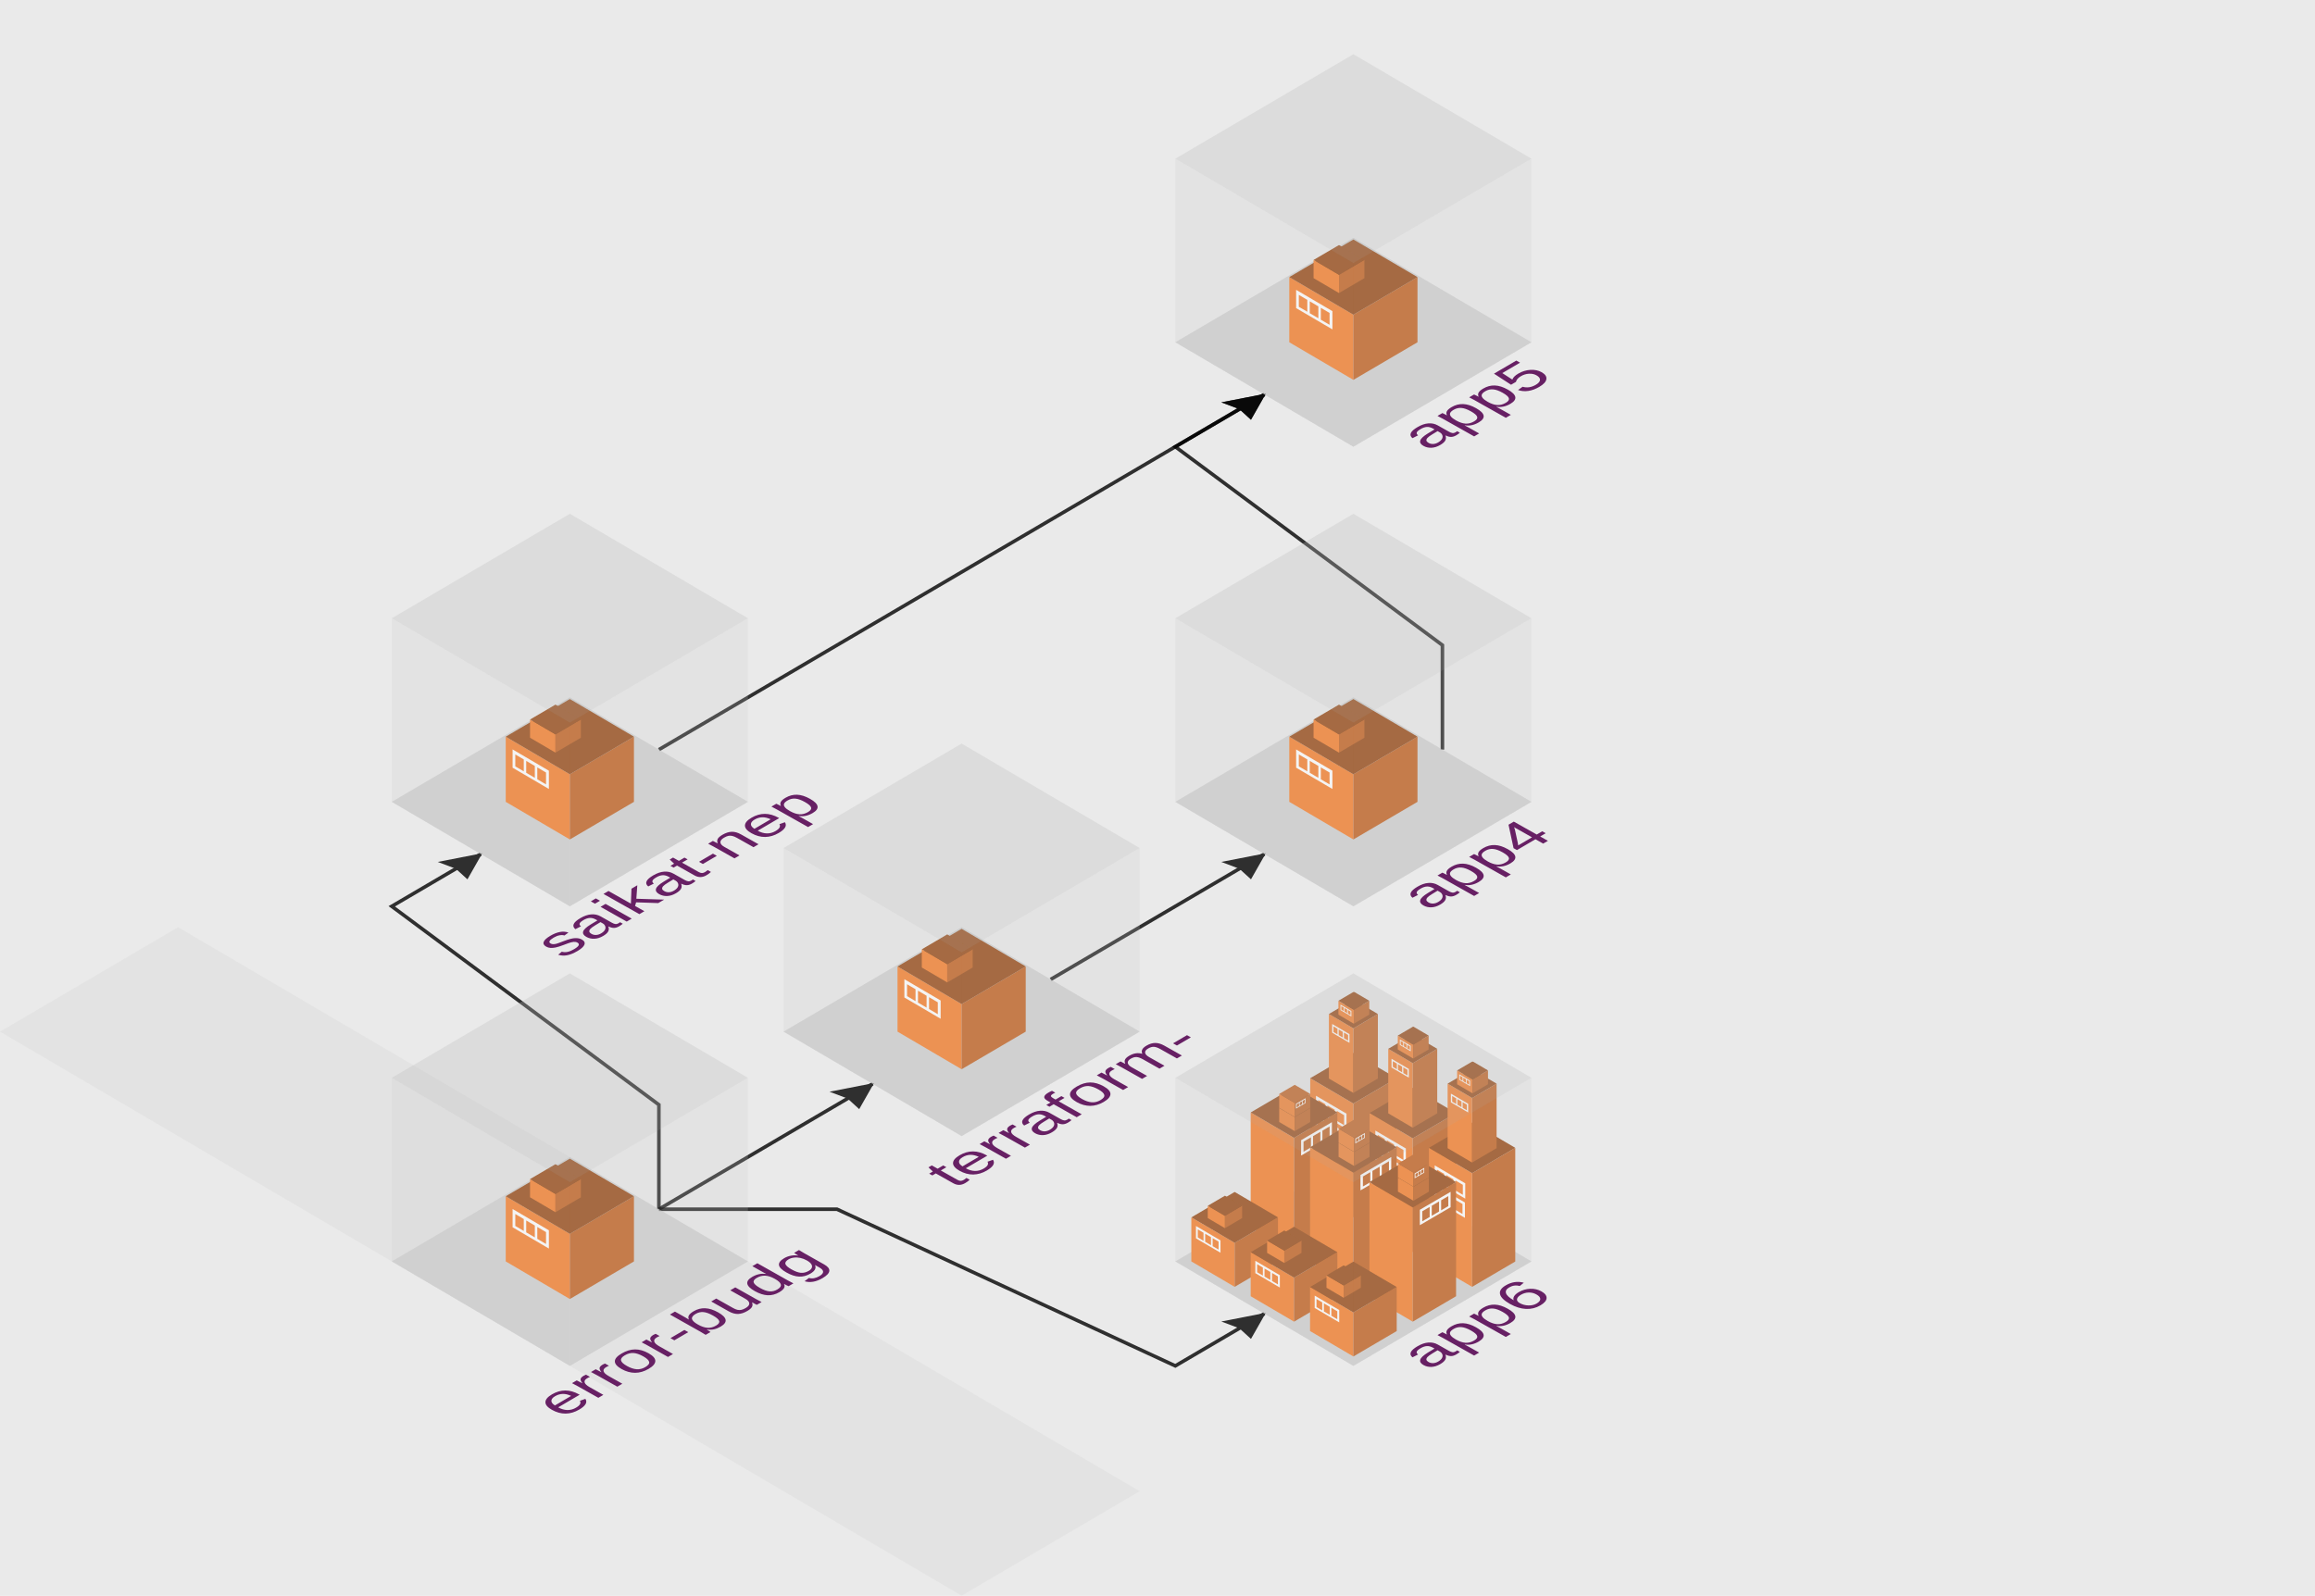
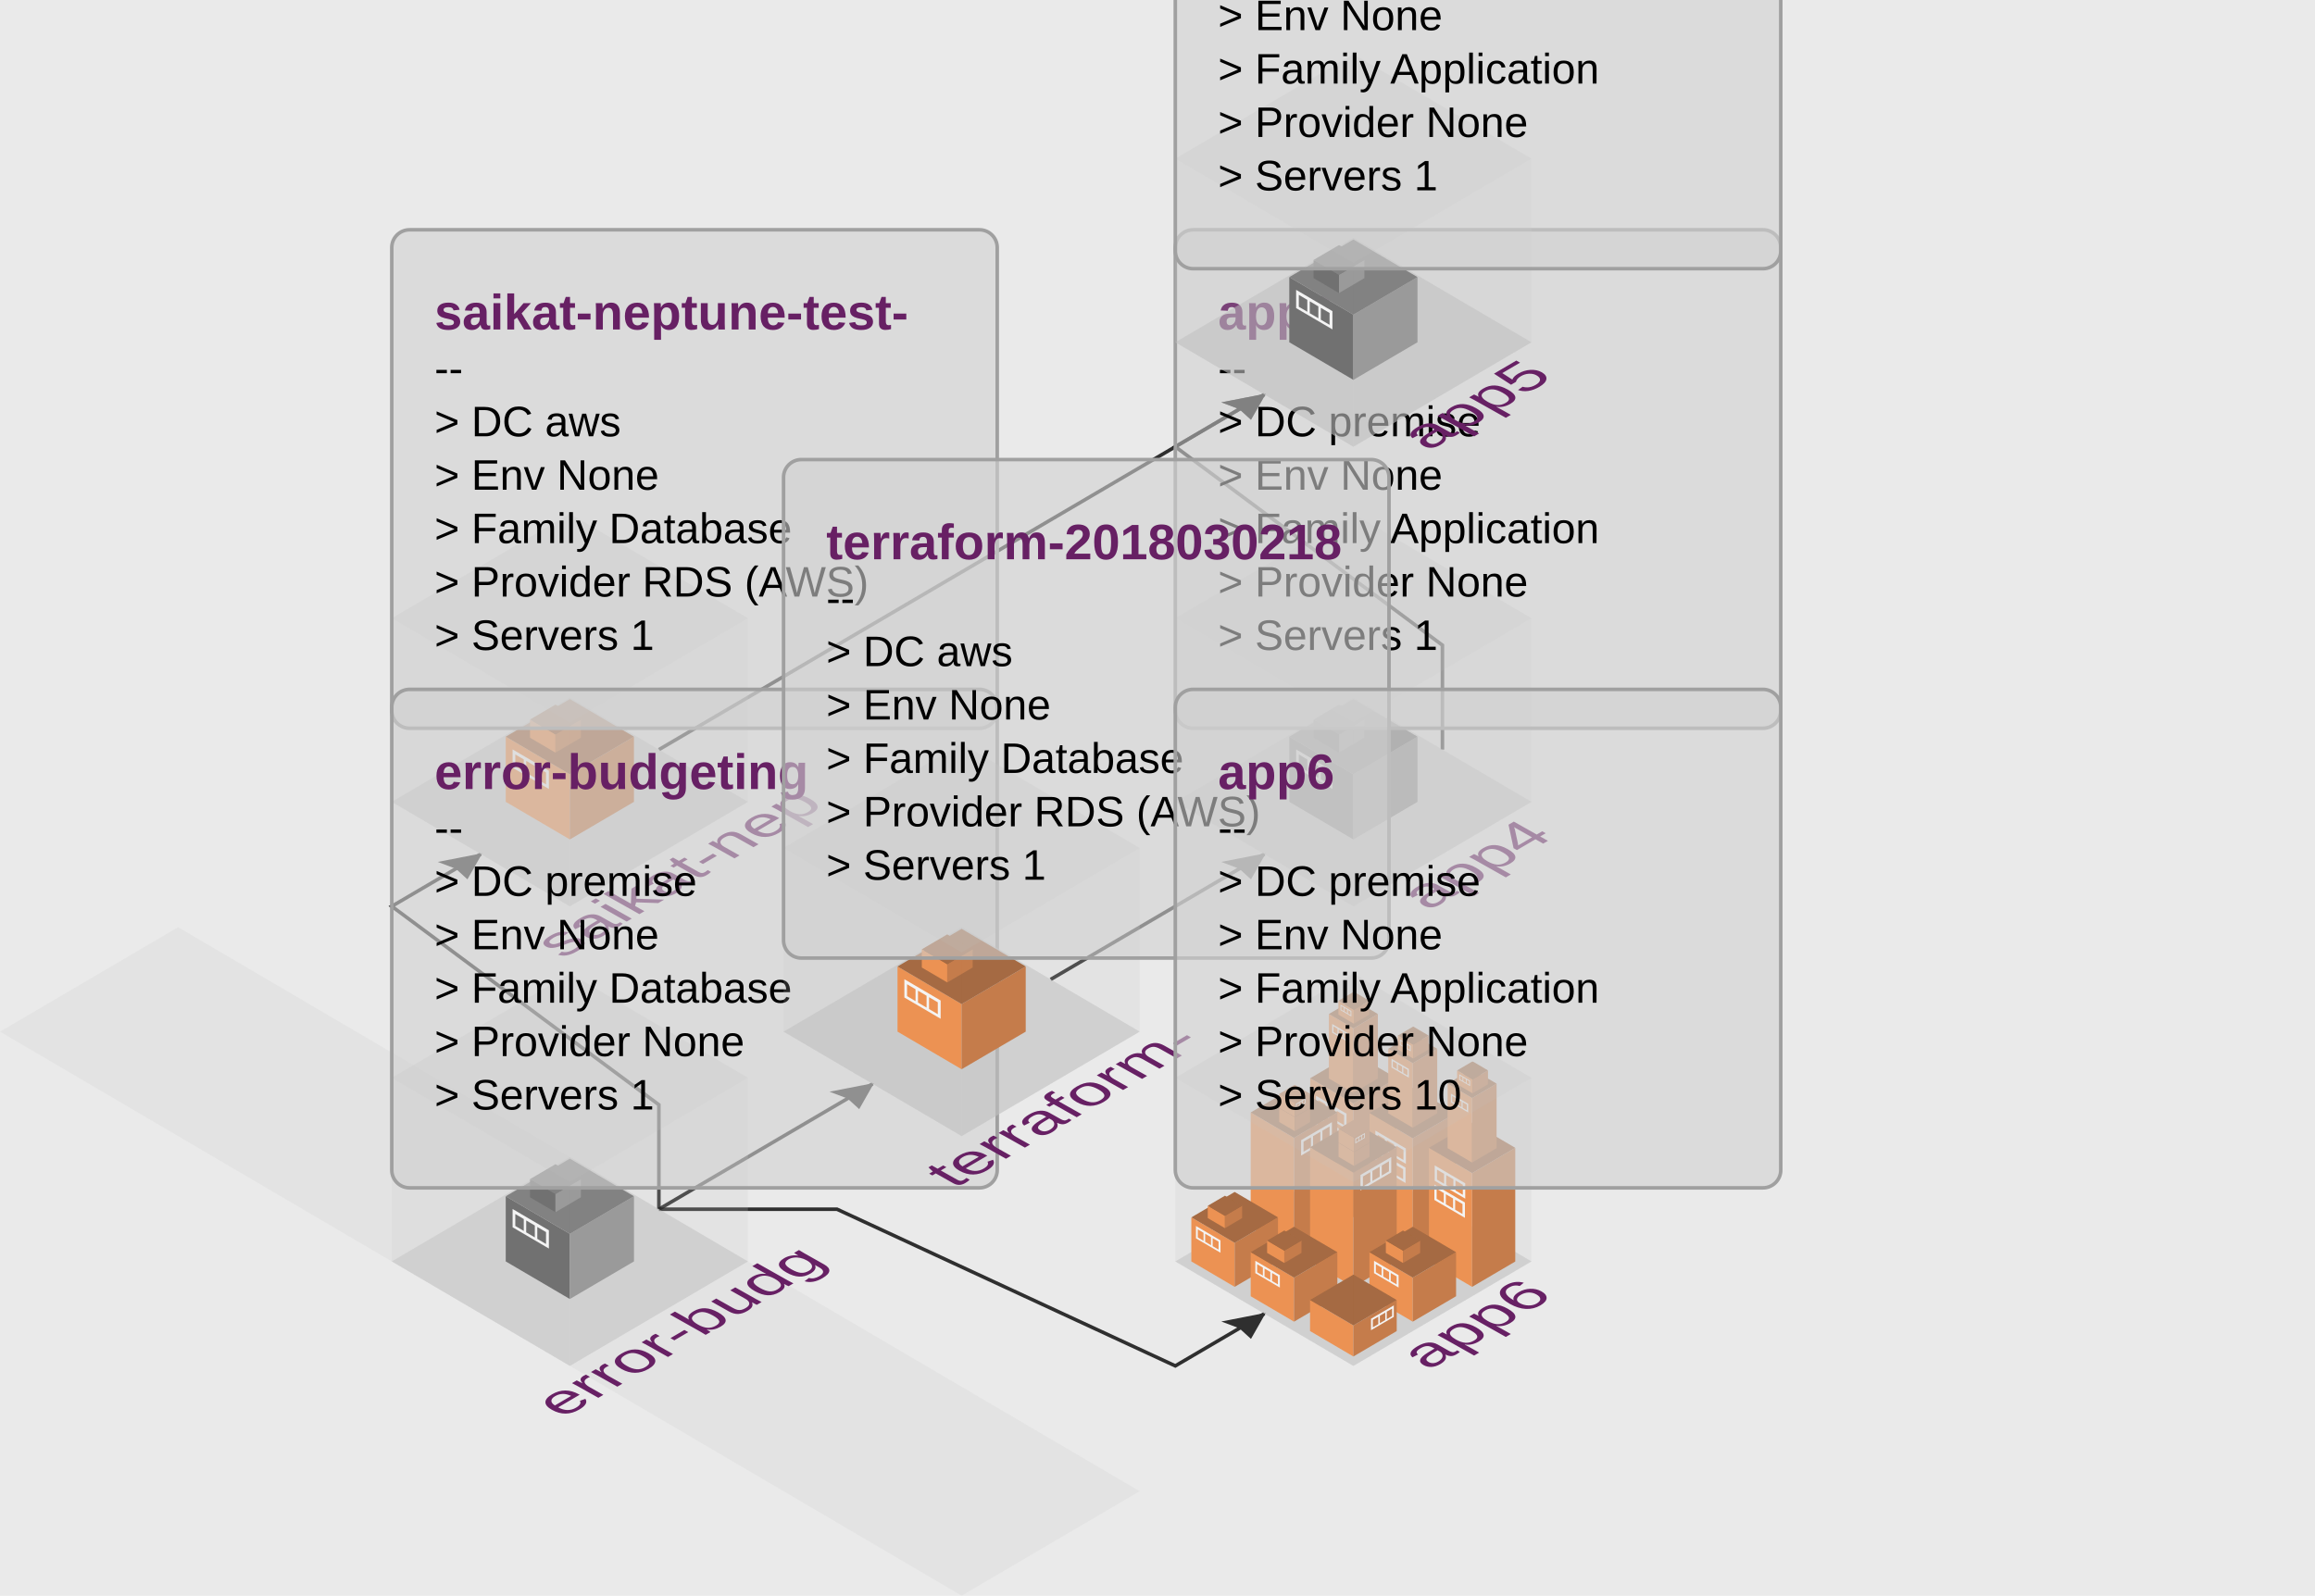
<svg xmlns="http://www.w3.org/2000/svg" xmlns:xlink="http://www.w3.org/1999/xlink" baseProfile="full" height="448.146" version="1.1" width="650">
  <defs>
    <filter id="brightness">
      <feComponentTransfer in="SourceGraphic">
        <feFuncR slope="0.6" type="linear" />
        <feFuncG slope="0.6" type="linear" />
        <feFuncB slope="0.6" type="linear" />
      </feComponentTransfer>
    </filter>
    <filter id="darker">
      <feComponentTransfer in="SourceGraphic">
        <feFuncR slope="0.4" type="linear" />
        <feFuncG slope="0.4" type="linear" />
        <feFuncB slope="0.4" type="linear" />
      </feComponentTransfer>
    </filter>
    <marker id="markers.arrow" markerHeight="12.5" markerWidth="12.5" refX="152" refY="3" viewBox="0,0,157.21,92.25">
      <polygon fill="#000" points="0,30.75 157.21,0 104.81,92.25 63.79,54.82" />
    </marker>
    <symbol id="grid.base" preserveAspectRatio="xMidYMax meet" viewBox="0,0,266.4,156.32">
      <polygon fill="#bababa" points="133.2,0 0,78.16 133.2,156.32 266.4,78.16" />
    </symbol>
    <style type="text/css">.dark{fill: currentColor;}.darker{filter: url(#brightness)}.2darker{filter: url(#darker)}text{font-family:Arial, Helvetica, sans-serif; fill: #672064;}.white{fill:#fff;}</style>
    <symbol id="default" preserveAspectRatio="xMidYMax meet" viewBox="0,0,266.4,291.76">
      <polygon class="dark" points="133.2,291.76 0,213.6 0,78.16 133.2,156.32" />
      <polygon class="light" points="133.2,291.76 266.4,213.6 266.4,78.16 133.2,156.32" />
      <polygon class="darker" points="133.2,0 0,78.16 133.2,156.32 266.4,78.16" />
      <polygon class="dark" points="103.31,111.32 50.51,80.33 50.5,42.49 103.31,73.48" />
      <polygon class="light" points="103.31,111.32 156.12,80.33 156.12,42.49 103.31,73.48" />
      <polygon class="darker" points="103.31,11.51 50.5,42.49 103.31,73.48 156.12,42.49" />
      <path class="white" d="M14.24,142.62l75.41,44.22V148.9L14.24,104.65ZM65.56,142l18.16,10.65v24.69L65.56,166.65Zm-23-13.52L60.42,139v24.68L42.53,153.14ZM19.85,115.1l17.61,10.38v24.68L19.85,139.82Z" />
    </symbol>
    <style type="text/css">.aws{color: #f58536;fill: #c4692c;}</style>
    <symbol id="boundaries_box.front" preserveAspectRatio="xMidYMax meet" viewBox="0,0,265.58,292.78">
      <polygon fill="#bababa" fill-opacity="0.3" points="132.79,0 0,77.92 132.79,155.84 265.58,77.92 132.79,0" />
      <polygon fill="#ccc" fill-opacity="0.2" points="132.79,155.84 132.79,292.78 0,214.86 0,77.92 132.79,155.84" />
      <polygon fill="#ccc" fill-opacity="0.2" points="265.58,77.92 265.58,214.86 132.79,292.78 132.79,155.84 265.58,77.92" />
    </symbol>
    <symbol id="application.medium" preserveAspectRatio="xMidYMax meet" viewBox="0,0,266.4,291.76">
      <polygon class="dark" points="133.2,291.76 0,213.6 0,78.16 133.2,156.32" />
      <polygon class="light" points="133.2,291.76 266.4,213.6 266.4,78.16 133.2,156.32" />
      <polygon class="darker" points="133.2,0 0,78.16 133.2,156.32 266.4,78.16" />
      <polygon class="dark" points="103.31,111.32 50.51,80.33 50.5,42.49 103.31,73.48" />
      <polygon class="light" points="103.31,111.32 156.12,80.33 156.12,42.49 103.31,73.48" />
      <polygon class="darker" points="103.31,11.51 50.5,42.49 103.31,73.48 156.12,42.49" />
      <path class="white" d="M14.24,142.62l75.41,44.22V148.9L14.24,104.65ZM65.56,142l18.16,10.65v24.69L65.56,166.65Zm-23-13.52L60.42,139v24.68L42.53,153.14ZM19.85,115.1l17.61,10.38v24.68L19.85,139.82Z" />
    </symbol>
+     <style type="text/css">.premise{color: #5b5b5b;fill: #8e8e8e;}</style>
    <symbol id="application.8xlarge" preserveAspectRatio="xMidYMax meet" viewBox="0,0,266.4,696.19">
      <polygon class="dark" points="133.2,696.18 0,618.02 0,267.02 133.2,345.19" />
      <polygon class="light" points="133.2,696.18 266.4,618.02 266.4,267.02 133.2,345.19" />
      <polygon class="darker" points="133.2,188.87 0,267.02 133.2,345.19 266.4,267.02" />
      <polygon class="dark" points="133.2,312.39 57.61,268.03 57.61,68.83 133.2,113.19" />
      <polygon class="light" points="133.2,312.39 208.79,268.03 208.79,68.83 133.2,113.19" />
      <polygon class="darker" points="133.2,24.48 57.61,68.83 133.2,113.19 208.79,68.83" />
      <polygon class="dark" points="134.63,98.78 87.01,70.84 87.01,27.94 134.63,55.88" />
      <polygon class="light" points="134.63,98.78 182.24,70.84 182.24,27.94 134.63,55.88" />
      <polygon class="darker" points="134.63,0 87.01,27.94 134.63,55.88 182.24,27.94" />
      <path class="white" d="M16.8,427.93,111,483.13V435.77L16.8,380.53Zm64.07-.82,22.68,13.3v30.82l-22.68-13.3ZM52.12,410.24l22.33,13.1v30.82l-22.33-13.1ZM23.81,393.57l22,12.95v30.82l-22-12.91Z" />
      <path class="white" d="M17.8,368.68,112,423.88V376.52L17.8,321.27Zm64.08-.83,22.67,13.31V412L81.88,398.67ZM53.12,351l22.33,13.1V394.9L53.12,381.8ZM24.81,334.32l22,12.95v30.82l-22-12.91Z" />
      <path class="white" d="M67.71,126.52l53.43,31.33V131L67.71,99.62Zm36.36-.47,12.87,7.55v17.49l-12.87-7.55Zm-16.31-9.57,12.67,7.43v17.5L87.76,134ZM71.69,107l12.47,7.35v17.49l-12.47-7.33Z" />
      <path class="white" d="M93.37,56.78,127,76.51V59.58L93.37,39.83Zm22.91-.3,8.1,4.76v11l-8.1-4.75Zm-10.28-6,8,4.68v11l-8-4.68Zm-10.12-6,7.86,4.63v11l-7.86-4.62Z" />
    </symbol>
    <symbol id="application.2xlarge" preserveAspectRatio="xMidYMax meet" viewBox="0,0,266.4,514.15">
      <polygon class="dark" points="133.2,514.15 0,435.99 0,84.99 133.2,163.15" />
      <polygon class="light" points="133.2,514.15 266.4,435.99 266.4,84.99 133.2,163.15" />
      <polygon class="darker" points="133.2,6.83 0,84.99 133.2,163.15 266.4,84.99" />
      <polygon class="dark" points="135.31,142.34 87.69,114.4 87.69,71.5 135.31,99.44" />
      <polygon class="light" points="135.31,142.34 182.92,114.4 182.92,71.5 135.31,99.44" />
      <polygon class="dark" points="135.31,98.78 87.69,70.84 87.69,27.94 135.31,55.88" />
      <polygon class="light" points="135.31,98.78 182.92,70.84 182.92,27.94 135.31,55.88" />
      <polygon class="2darker" points="135.31,0 87.69,27.94 135.31,55.88 182.92,27.94" />
      <path class="white" d="M249.6,162.31,155,217.51V170.15l94.62-55.24Zm-64.4-.82-22.78,13.3v30.82l22.78-13.3Zm28.9-16.87-22.44,13.1v30.82l22.44-13.1ZM242.55,128l-22.09,13v30.82l22.09-12.92Z" />
      <path class="white" d="M168.54,56,139.16,73.22V58.45l29.38-17.24Zm-20-.26-7.07,4.15v9.62l7.07-4.15Zm9-5.26-7,4.09v9.61l7-4.09Zm8.84-5.2-6.86,4v9.62l6.86-4Z" />
    </symbol>
+     <symbol id="application.micro" preserveAspectRatio="xMidYMax meet" viewBox="0,0,266.4,251.76">
+       <polygon class="dark" points="133.2,251.76 0,173.6 0,78.16 133.2,156.32" />
+       <polygon class="light" points="133.2,251.76 266.4,173.6 266.4,78.16 133.2,156.32" />
+       <polygon class="darker" points="133.2,0 0,78.16 133.2,156.32 266.4,78.16" />
+       <path class="white" d="M257.42,130l-70,41V135.8l70-41.05Zm-47.62-.61L193,139.25v22.91l16.84-9.89Zm21.37-12.54-16.59,9.74v22.9l16.59-9.74Zm21-12.38-16.34,9.62V137l16.34-9.59Z" />
+     </symbol>
  </defs>
  <rect fill="#eaeaea" height="448.146" width="650" x="0" y="0" />
  <path d="M185.0 210.534 210.0 195.867 210.0 195.867 295.0 145.998 330 125.463 355 110.796" fill="none" marker-end="url(#markers.arrow)" opacity="0.8" stroke="black" stroke-width="1" />
  <path d="M405 210.534 405 181.2 330 125.463 355 110.796" fill="none" marker-end="url(#markers.arrow)" opacity="0.8" stroke="black" stroke-width="1" />
  <path d="M185.0 339.608 185.0 310.273 110.0 254.537 135.0 239.869" fill="none" marker-end="url(#markers.arrow)" opacity="0.8" stroke="black" stroke-width="1" />
  <path d="M185.0 339.608 220 319.073 245 304.406" fill="none" marker-end="url(#markers.arrow)" opacity="0.8" stroke="black" stroke-width="1" />
  <path d="M185.0 339.608 235.0 339.608 330 383.61 355 368.942" fill="none" marker-end="url(#markers.arrow)" opacity="0.8" stroke="black" stroke-width="1" />
  <path d="M295.0 275.071 330 254.537 355 239.869" fill="none" marker-end="url(#markers.arrow)" opacity="0.8" stroke="black" stroke-width="1" />
  <polyline fill="#ccc" fill-opacity="0.2" points="110,225.202 160.0,195.867 210.0,225.202 160.0,254.537" />
  <use class="default" fill-opacity="0.4" height="190.0" width="100" x="110" xlink:href="#grid.base" y="64.537" />
  <use class="aws" height="95.0" width="36.0" x="142.0" xlink:href="#default" y="140.762" />
  <use class="default" height="190.0" width="100" x="110" xlink:href="#boundaries_box.front" y="64.537" />
  <text font-size="16.0" transform="translate(125, 64.53662) skewY(-30.404) skewX(41.0) translate(-271.9, 159.6634)" x="110" y="64.537">saikat-nep</text>
+   <rect fill="#d1d1d1" fill-opacity="0.6" height="140" rx="5" ry="5" stroke="#a0a0a0" stroke-width="1" width="170" x="110" y="64.537" />
+   <text x="110" y="64.537">
+     <tspan dy="28" fill="#672064" font-size="14" font-weight="bolder" x="122">saikat-neptune-test-</tspan>
+     <tspan dy="15" fill="#000" font-size="12" x="122">--</tspan>
+     <tspan dy="15" fill="#000" font-size="12" x="122">&gt; DC aws</tspan>
+     <tspan dy="15" fill="#000" font-size="12" x="122">&gt; Env None</tspan>
+     <tspan dy="15" fill="#000" font-size="12" x="122">&gt; Family Database</tspan>
+     <tspan dy="15" fill="#000" font-size="12" x="122">&gt; Provider RDS (AWS)</tspan>
+     <tspan dy="15" fill="#000" font-size="12" x="122">&gt; Servers 1</tspan>
+   </text>
  <polyline fill="#ccc" fill-opacity="0.2" points="330,225.202 380,195.867 430,225.202 380,254.537" />
  <use class="default" fill-opacity="0.4" height="190.0" width="100" x="330" xlink:href="#grid.base" y="64.537" />
-   <use class="aws" height="95.0" width="36.0" x="362" xlink:href="#application.medium" y="140.762" />
+   <use class="premise" height="95.0" width="36.0" x="362" xlink:href="#application.medium" y="140.762" />
  <use class="default" height="190.0" width="100" x="330" xlink:href="#boundaries_box.front" y="64.537" />
  <text font-size="16.0" transform="translate(345, 64.53662) skewY(-30.404) skewX(41.0) translate(-468.86, 159.6634)" x="330" y="64.537">app4</text>
+   <rect fill="#d1d1d1" fill-opacity="0.6" height="140" rx="5" ry="5" stroke="#a0a0a0" stroke-width="1" width="170" x="330" y="64.537" />
+   <text x="330" y="64.537">
+     <tspan dy="28" fill="#672064" font-size="14" font-weight="bolder" x="342">app4</tspan>
+     <tspan dy="15" fill="#000" font-size="12" x="342">--</tspan>
+     <tspan dy="15" fill="#000" font-size="12" x="342">&gt; DC premise</tspan>
+     <tspan dy="15" fill="#000" font-size="12" x="342">&gt; Env None</tspan>
+     <tspan dy="15" fill="#000" font-size="12" x="342">&gt; Family Application</tspan>
+     <tspan dy="15" fill="#000" font-size="12" x="342">&gt; Provider None</tspan>
+     <tspan dy="15" fill="#000" font-size="12" x="342">&gt; Servers 1</tspan>
+   </text>
  <polyline fill="#ccc" fill-opacity="0.2" points="330,96.129 380,66.794 430,96.129 380,125.463" />
  <use class="default" fill-opacity="0.4" height="190.0" width="100" x="330" xlink:href="#grid.base" y="-64.537" />
-   <use class="aws" height="95.0" width="36.0" x="362" xlink:href="#application.medium" y="11.689" />
+   <use class="premise" height="95.0" width="36.0" x="362" xlink:href="#application.medium" y="11.689" />
  <use class="default" height="190.0" width="100" x="330" xlink:href="#boundaries_box.front" y="-64.537" />
  <text font-size="16.0" transform="translate(345, -64.53662) skewY(-30.404) skewX(41.0) translate(-468.86, 288.7366)" x="330" y="-64.537">app5</text>
+   <rect fill="#d1d1d1" fill-opacity="0.6" height="140" rx="5" ry="5" stroke="#a0a0a0" stroke-width="1" width="170" x="330" y="-64.537" />
+   <text x="330" y="-64.537">
+     <tspan dy="28" fill="#672064" font-size="14" font-weight="bolder" x="342">app5</tspan>
+     <tspan dy="15" fill="#000" font-size="12" x="342">--</tspan>
+     <tspan dy="15" fill="#000" font-size="12" x="342">&gt; DC premise</tspan>
+     <tspan dy="15" fill="#000" font-size="12" x="342">&gt; Env None</tspan>
+     <tspan dy="15" fill="#000" font-size="12" x="342">&gt; Family Application</tspan>
+     <tspan dy="15" fill="#000" font-size="12" x="342">&gt; Provider None</tspan>
+     <tspan dy="15" fill="#000" font-size="12" x="342">&gt; Servers 1</tspan>
+   </text>
  <polyline fill="#ccc" fill-opacity="0.2" points="0.0,289.738 50.0,260.404 320.0,418.812 270.0,448.146" />
  <use class="default" fill-opacity="0.4" height="190.0" width="100" x="110" xlink:href="#grid.base" y="193.61" />
-   <use class="aws" height="95.0" width="36.0" x="142.0" xlink:href="#default" y="269.836" />
+   <use class="premise" height="95.0" width="36.0" x="142.0" xlink:href="#default" y="269.836" />
  <use class="default" height="190.0" width="100" x="110" xlink:href="#boundaries_box.front" y="193.61" />
  <text font-size="16.0" transform="translate(125, 193.6099) skewY(-30.404) skewX(41.0) translate(-271.9, 30.59015)" x="110" y="193.61">error-budg</text>
+   <rect fill="#d1d1d1" fill-opacity="0.6" height="140" rx="5" ry="5" stroke="#a0a0a0" stroke-width="1" width="170" x="110" y="193.61" />
+   <text x="110" y="193.61">
+     <tspan dy="28" fill="#672064" font-size="14" font-weight="bolder" x="122">error-budgeting</tspan>
+     <tspan dy="15" fill="#000" font-size="12" x="122">--</tspan>
+     <tspan dy="15" fill="#000" font-size="12" x="122">&gt; DC premise</tspan>
+     <tspan dy="15" fill="#000" font-size="12" x="122">&gt; Env None</tspan>
+     <tspan dy="15" fill="#000" font-size="12" x="122">&gt; Family Database</tspan>
+     <tspan dy="15" fill="#000" font-size="12" x="122">&gt; Provider None</tspan>
+     <tspan dy="15" fill="#000" font-size="12" x="122">&gt; Servers 1</tspan>
+   </text>
  <polyline fill="#ccc" fill-opacity="0.2" points="220,289.738 270.0,260.404 320.0,289.738 270.0,319.073" />
  <use class="default" fill-opacity="0.4" height="190.0" width="100" x="220" xlink:href="#grid.base" y="129.073" />
  <use class="aws" height="95.0" width="36.0" x="252" xlink:href="#default" y="205.299" />
  <use class="default" height="190.0" width="100" x="220" xlink:href="#boundaries_box.front" y="129.073" />
  <text font-size="16.0" transform="translate(235, 129.0732) skewY(-30.404) skewX(41.0) translate(-381.9, 95.12677)" x="220" y="129.073">terraform-</text>
+   <rect fill="#d1d1d1" fill-opacity="0.6" height="140" rx="5" ry="5" stroke="#a0a0a0" stroke-width="1" width="170" x="220" y="129.073" />
+   <text x="220" y="129.073">
+     <tspan dy="28" fill="#672064" font-size="14" font-weight="bolder" x="232">terraform-2018030218</tspan>
+     <tspan dy="15" fill="#000" font-size="12" x="232">--</tspan>
+     <tspan dy="15" fill="#000" font-size="12" x="232">&gt; DC aws</tspan>
+     <tspan dy="15" fill="#000" font-size="12" x="232">&gt; Env None</tspan>
+     <tspan dy="15" fill="#000" font-size="12" x="232">&gt; Family Database</tspan>
+     <tspan dy="15" fill="#000" font-size="12" x="232">&gt; Provider RDS (AWS)</tspan>
+     <tspan dy="15" fill="#000" font-size="12" x="232">&gt; Servers 1</tspan>
+   </text>
  <polyline fill="#ccc" fill-opacity="0.2" points="330,354.275 380,324.94 430,354.275 380,383.61" />
  <use class="default" fill-opacity="0.4" height="190.0" width="100" x="330" xlink:href="#grid.base" y="193.61" />
  <use class="aws" height="63.333" width="24.333" x="367.833" xlink:href="#application.8xlarge" y="278.523" />
  <use class="aws" height="63.333" width="24.333" x="384.5" xlink:href="#application.8xlarge" y="288.302" />
  <use class="aws" height="63.333" width="24.333" x="401.167" xlink:href="#application.8xlarge" y="298.08" />
  <use class="aws" height="63.333" width="24.333" x="351.167" xlink:href="#application.2xlarge" y="288.302" />
  <use class="aws" height="63.333" width="24.333" x="367.833" xlink:href="#application.2xlarge" y="298.08" />
-   <use class="aws" height="63.333" width="24.333" x="384.5" xlink:href="#application.2xlarge" y="307.858" />
+   <use class="aws" height="63.333" width="24.333" x="384.5" xlink:href="#application.medium" y="307.858" />
  <use class="aws" height="63.333" width="24.333" x="334.5" xlink:href="#application.medium" y="298.08" />
  <use class="aws" height="63.333" width="24.333" x="351.167" xlink:href="#application.medium" y="307.858" />
-   <use class="aws" height="63.333" width="24.333" x="367.833" xlink:href="#application.medium" y="317.636" />
+   <use class="aws" height="63.333" width="24.333" x="367.833" xlink:href="#application.micro" y="317.636" />
  <use class="default" height="190.0" width="100" x="330" xlink:href="#boundaries_box.front" y="193.61" />
  <text font-size="16.0" transform="translate(345, 193.6099) skewY(-30.404) skewX(41.0) translate(-468.86, 30.59015)" x="330" y="193.61">app6</text>
+   <rect fill="#d1d1d1" fill-opacity="0.6" height="140" rx="5" ry="5" stroke="#a0a0a0" stroke-width="1" width="170" x="330" y="193.61" />
+   <text x="330" y="193.61">
+     <tspan dy="28" fill="#672064" font-size="14" font-weight="bolder" x="342">app6</tspan>
+     <tspan dy="15" fill="#000" font-size="12" x="342">--</tspan>
+     <tspan dy="15" fill="#000" font-size="12" x="342">&gt; DC premise</tspan>
+     <tspan dy="15" fill="#000" font-size="12" x="342">&gt; Env None</tspan>
+     <tspan dy="15" fill="#000" font-size="12" x="342">&gt; Family Application</tspan>
+     <tspan dy="15" fill="#000" font-size="12" x="342">&gt; Provider None</tspan>
+     <tspan dy="15" fill="#000" font-size="12" x="342">&gt; Servers 10</tspan>
+   </text>
</svg>
